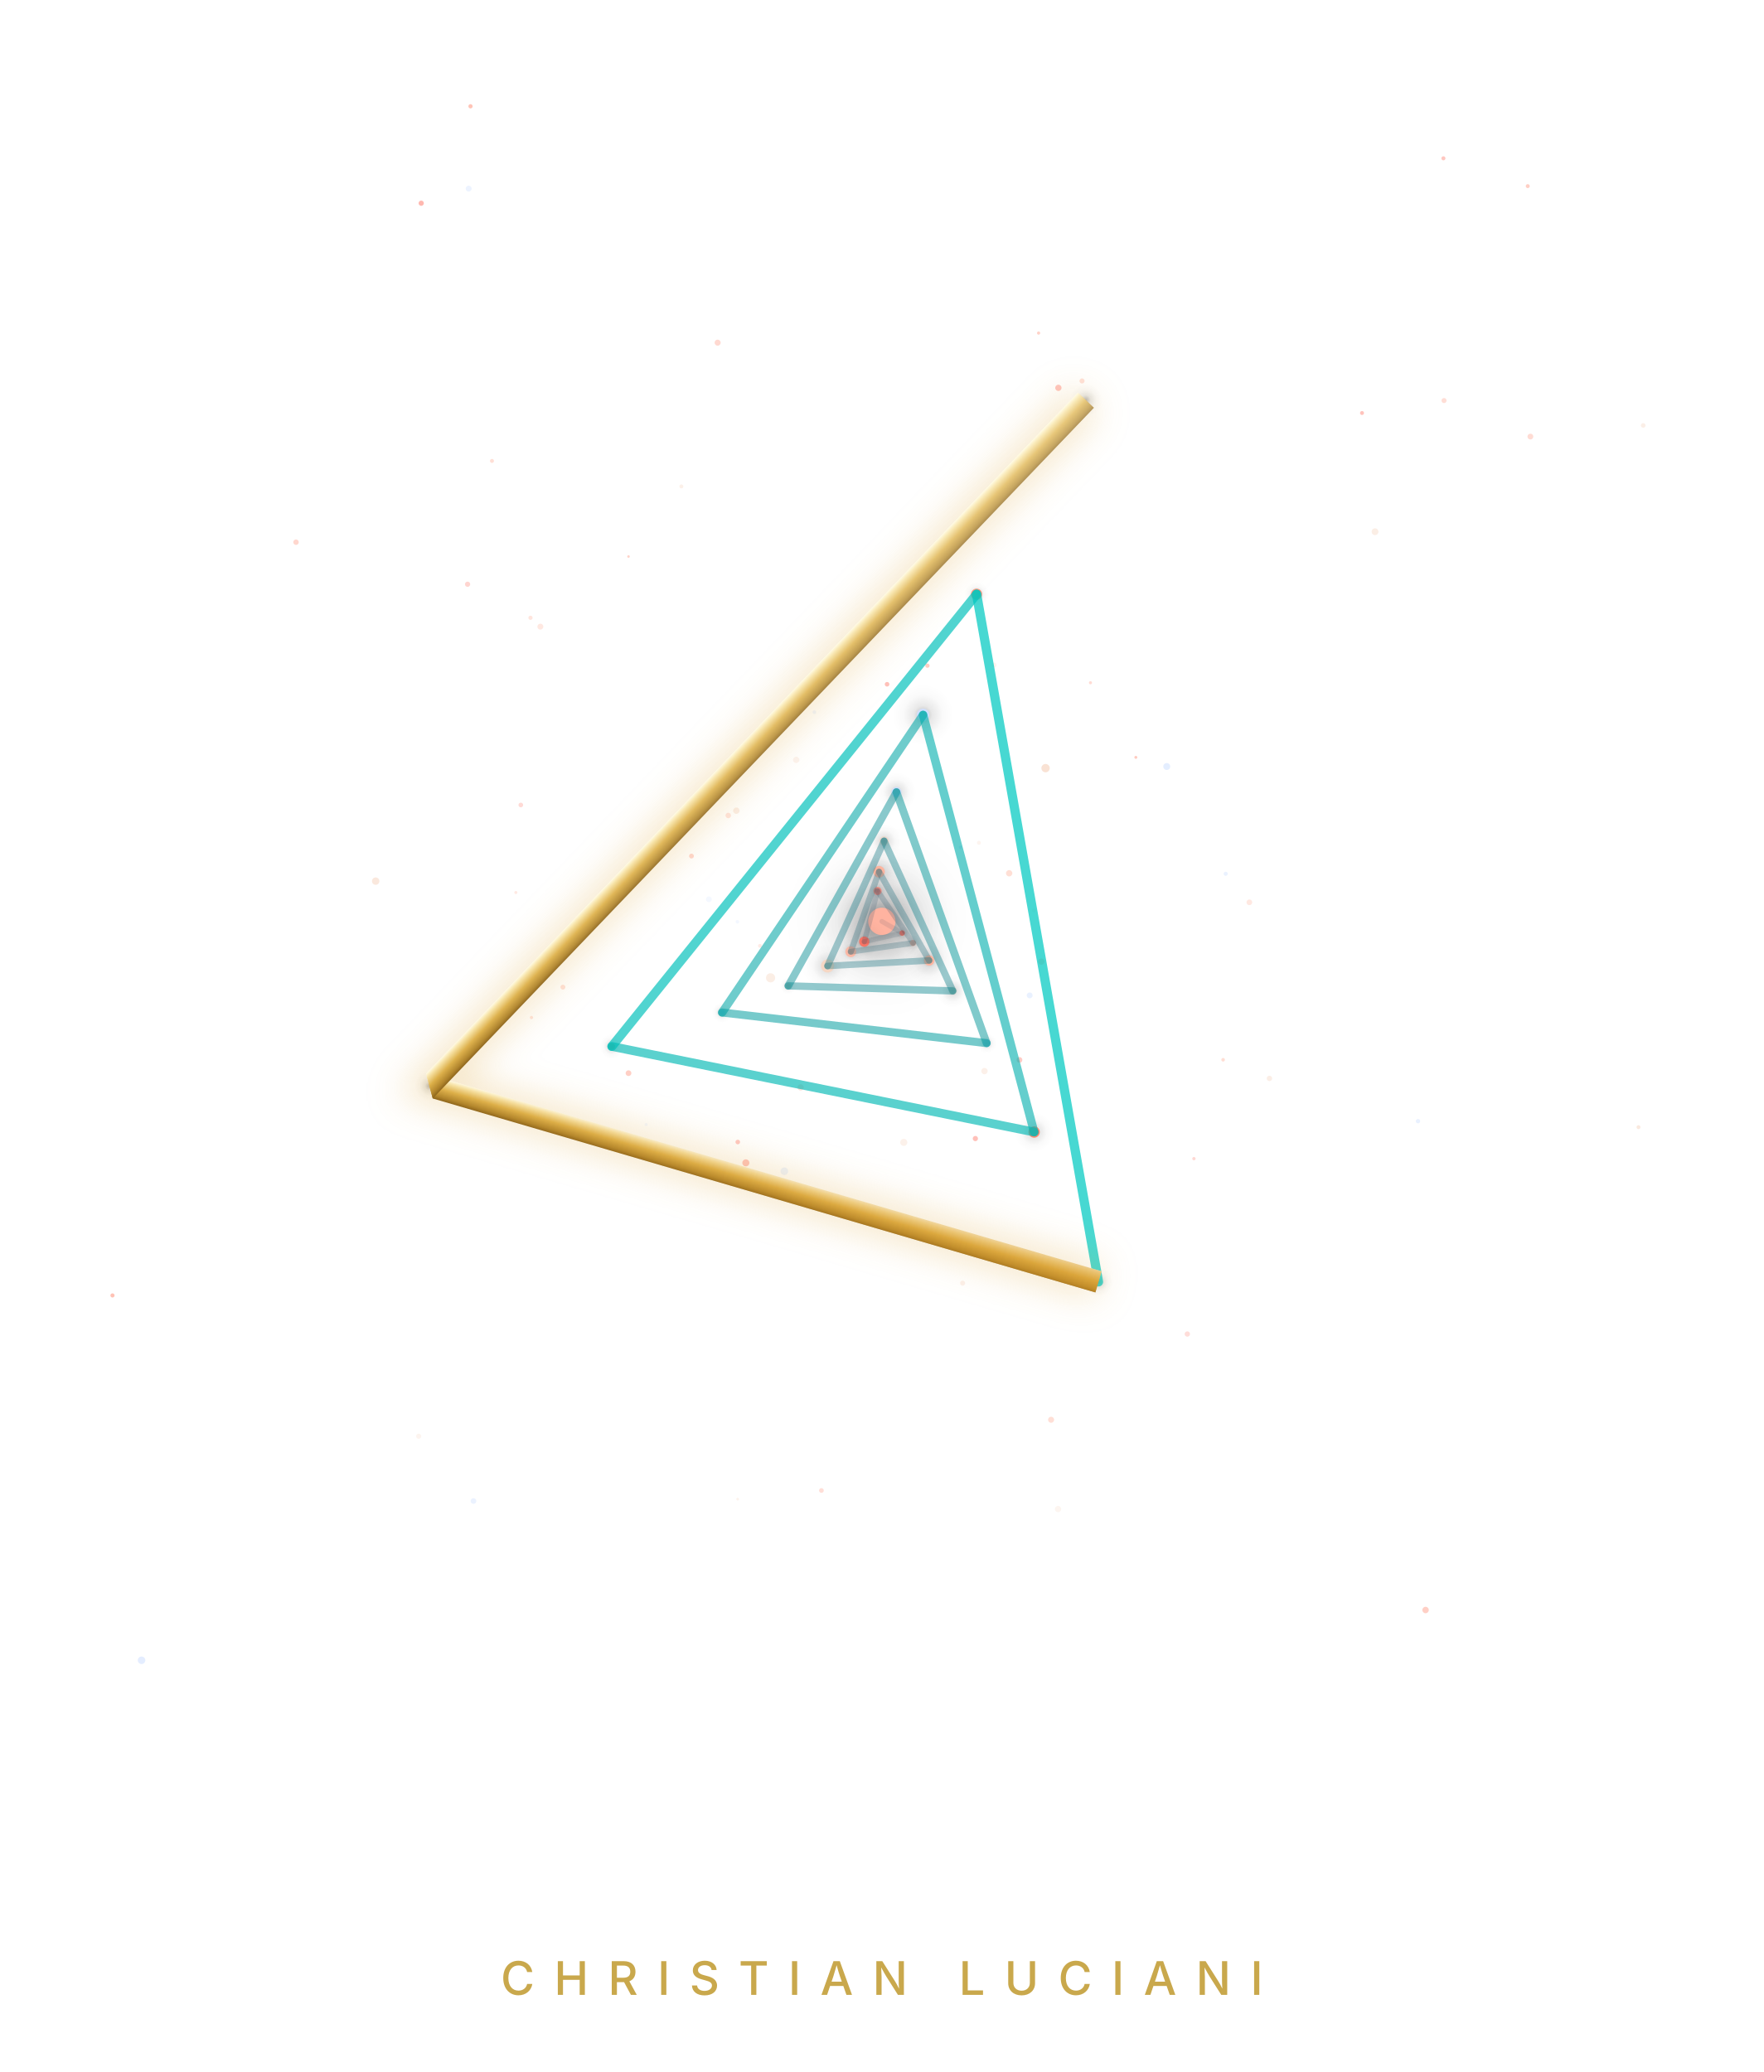
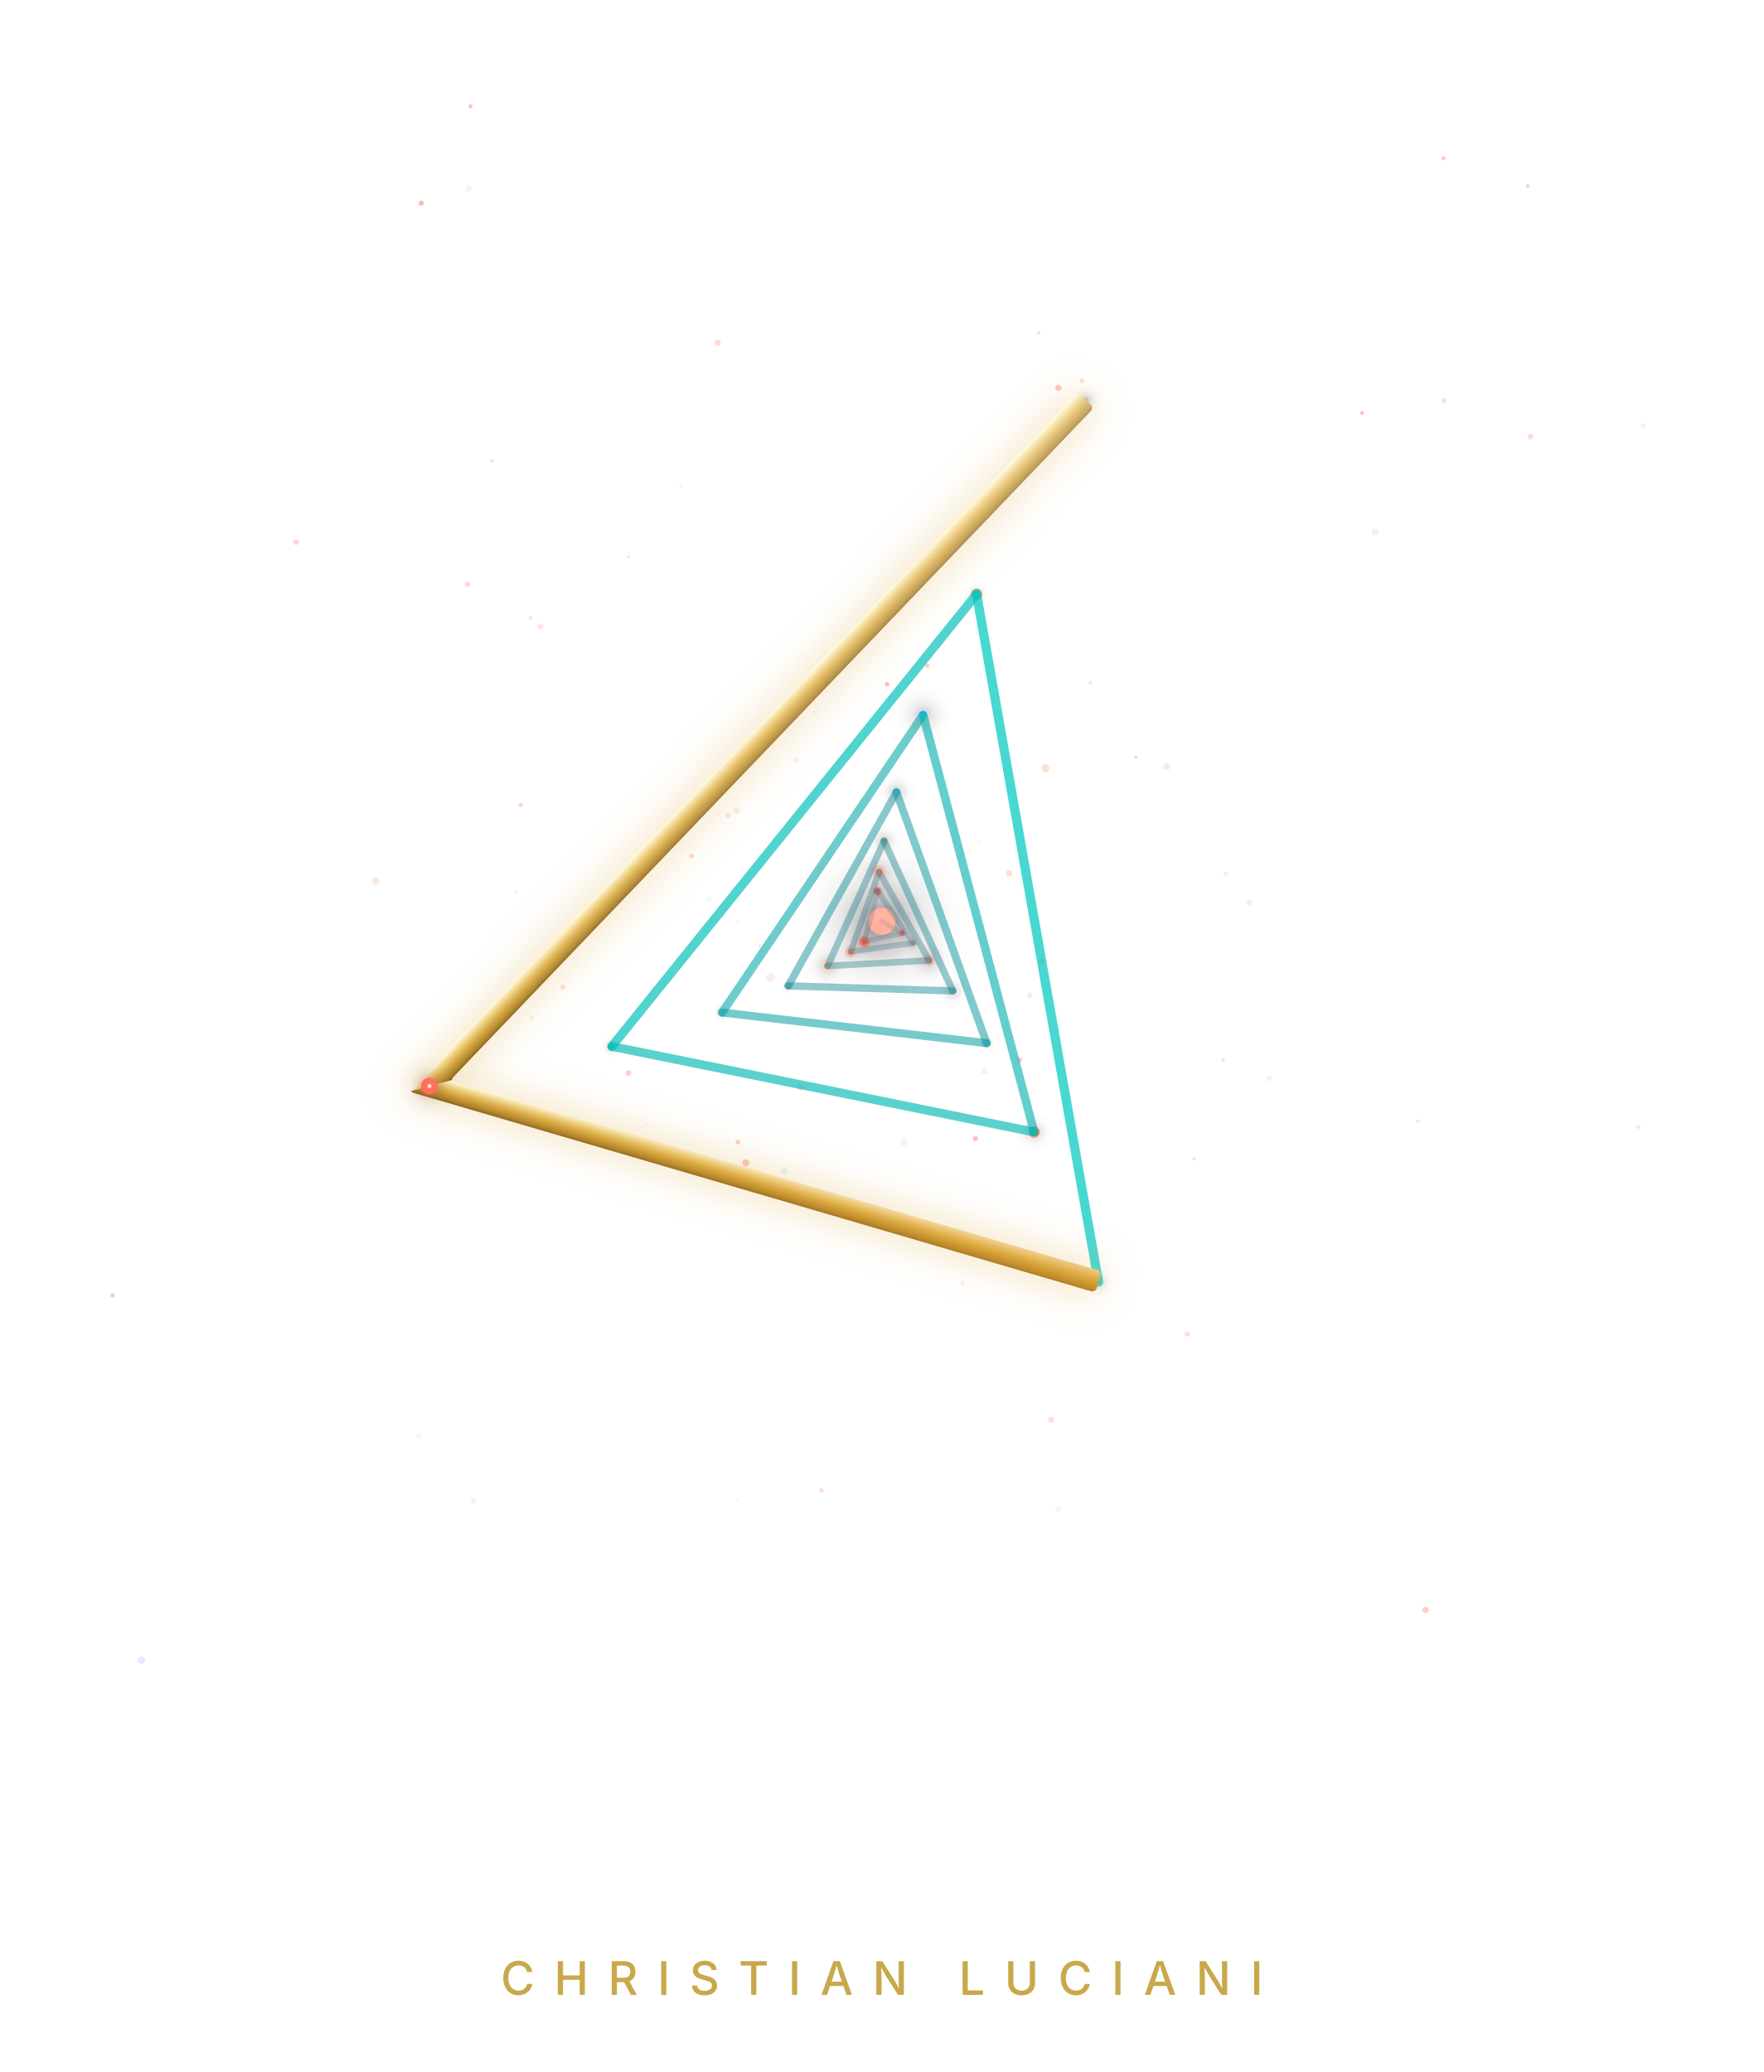
<svg xmlns="http://www.w3.org/2000/svg" viewBox="0 0 800 940" width="800" height="940" role="img" aria-label="Logo: triángulo espiral de conocimiento con nodos en cada vértice y una C final de Christian">
  <defs>
    <radialGradient id="halo-star" cx="50%" cy="50%" r="50%">
      <stop offset="0%" stop-color="currentColor" stop-opacity="0.28" />
      <stop offset="30%" stop-color="currentColor" stop-opacity="0.09" />
      <stop offset="65%" stop-color="currentColor" stop-opacity="0.02" />
      <stop offset="100%" stop-color="currentColor" stop-opacity="0" />
    </radialGradient>
    <radialGradient id="halo-nova" cx="50%" cy="50%" r="50%">
      <stop offset="0%" stop-color="currentColor" stop-opacity="0.16" />
      <stop offset="40%" stop-color="currentColor" stop-opacity="0.05" />
      <stop offset="75%" stop-color="currentColor" stop-opacity="0.01" />
      <stop offset="100%" stop-color="currentColor" stop-opacity="0" />
    </radialGradient>
    <filter id="halo-blur" x="-80%" y="-80%" width="260%" height="260%">
      <feGaussianBlur stdDeviation="8" />
    </filter>
  </defs>
  <defs>
    <linearGradient id="c-perp-1" gradientUnits="userSpaceOnUse" x1="499.67" y1="576.74" x2="496.86" y2="586.33">
      <stop offset="0%" stop-color="#fffbe6" />
      <stop offset="16%" stop-color="#f8e4a8" />
      <stop offset="50%" stop-color="#ddb04a" />
      <stop offset="84%" stop-color="#b1852c" />
      <stop offset="100%" stop-color="#8f661c" />
    </linearGradient>
    <linearGradient id="c-perp-2" gradientUnits="userSpaceOnUse" x1="488.93" y1="178.07" x2="496.15" y2="184.98">
      <stop offset="0%" stop-color="#fffbe6" />
      <stop offset="16%" stop-color="#f8e4a8" />
      <stop offset="50%" stop-color="#ddb04a" />
      <stop offset="84%" stop-color="#b1852c" />
      <stop offset="100%" stop-color="#8f661c" />
    </linearGradient>
-     <linearGradient id="c-tint-1" gradientUnits="userSpaceOnUse" x1="499.67" y1="576.74" x2="193.26" y2="487.04">
+     <linearGradient id="c-tint-1" gradientUnits="userSpaceOnUse" x1="499.67" y1="576.74" x2="204.08" y2="490.21">
      <stop offset="0%" stop-color="#d99a2b" stop-opacity="0.5" />
      <stop offset="100%" stop-color="#d99a2b" stop-opacity="0" />
    </linearGradient>
-     <linearGradient id="c-tint-2" gradientUnits="userSpaceOnUse" x1="193.26" y1="487.04" x2="488.93" y2="178.07">
+     <linearGradient id="c-tint-2" gradientUnits="userSpaceOnUse" x1="204.08" y1="490.21" x2="496.15" y2="184.98">
      <stop offset="0%" stop-color="#fffbe6" stop-opacity="0" />
      <stop offset="100%" stop-color="#fffbe6" stop-opacity="0.32" />
    </linearGradient>
+     <clipPath id="c-clip-1">
+       <path d="M -964.484 802.721 L 1354.036 182.67 L 1664.062 1341.93 L -654.459 1961.981 Z" />
+     </clipPath>
+     <clipPath id="c-clip-2">
+       <path d="M -964.484 802.721 L 1354.036 182.67 L 1044.01 -976.59 L -1274.51 -356.539 Z" />
+     </clipPath>
+     <filter id="c-node-glow" x="-200%" y="-200%" width="500%" height="500%">
+       <feGaussianBlur stdDeviation="1.6" />
+     </filter>
  </defs>
  <g id="logo-background" data-name="Background">
    <circle cx="245.1" cy="284.29" r="1.352" fill="#ffb49e" opacity="0.31" />
    <circle cx="212.09" cy="265.05" r="1.188" fill="#ff6f5e" opacity="0.292" />
    <circle cx="170.4" cy="399.74" r="1.681" fill="#f6d7c4" opacity="0.567" />
    <circle cx="435.66" cy="384.38" r="0.734" fill="#cfe0ff" opacity="0.533" />
    <circle cx="313.64" cy="388.37" r="1.1" fill="#ff8a70" opacity="0.347" />
    <circle cx="436.63" cy="582.11" r="1.141" fill="#f6d7c4" opacity="0.366" />
    <circle cx="694.16" cy="198.06" r="1.318" fill="#ff8a70" opacity="0.304" />
    <circle cx="554.79" cy="480.78" r="0.818" fill="#ffb49e" opacity="0.439" />
    <circle cx="743.2" cy="511.36" r="0.893" fill="#f6d7c4" opacity="0.544" />
    <circle cx="51.02" cy="587.7" r="0.943" fill="#ff8a70" opacity="0.518" />
    <circle cx="480.07" cy="175.95" r="1.426" fill="#ff6f5e" opacity="0.405" />
    <circle cx="241.07" cy="461.62" r="0.741" fill="#ffb49e" opacity="0.358" />
    <circle cx="223.15" cy="209.11" r="0.903" fill="#ffb49e" opacity="0.423" />
    <circle cx="654.72" cy="71.82" r="0.922" fill="#ff6f5e" opacity="0.388" />
    <circle cx="529.22" cy="347.74" r="1.568" fill="#cfe0ff" opacity="0.562" />
    <circle cx="474.25" cy="348.48" r="1.897" fill="#f6d7c4" opacity="0.722" />
    <circle cx="646.62" cy="730.41" r="1.463" fill="#ff8a70" opacity="0.409" />
    <circle cx="134.27" cy="245.98" r="1.234" fill="#ff8a70" opacity="0.346" />
    <circle cx="692.97" cy="84.44" r="0.903" fill="#ff8a70" opacity="0.41" />
    <circle cx="623.7" cy="241.23" r="1.538" fill="#f6d7c4" opacity="0.437" />
    <circle cx="191.06" cy="92.19" r="1.187" fill="#ff6f5e" opacity="0.491" />
    <circle cx="64.21" cy="753.22" r="1.706" fill="#cfe0ff" opacity="0.569" />
    <circle cx="363.15" cy="493.32" r="1.412" fill="#ffb49e" opacity="0.429" />
    <circle cx="654.99" cy="181.72" r="1.143" fill="#ff8a70" opacity="0.288" />
    <circle cx="338.31" cy="527.55" r="1.596" fill="#ff6f5e" opacity="0.41" />
    <circle cx="213.42" cy="48.22" r="0.965" fill="#ff8a70" opacity="0.502" />
    <circle cx="214.76" cy="680.96" r="1.293" fill="#cfe0ff" opacity="0.42" />
    <circle cx="212.58" cy="85.57" r="1.345" fill="#cfe0ff" opacity="0.385" />
    <circle cx="745.34" cy="193.01" r="1.048" fill="#f6d7c4" opacity="0.411" />
    <circle cx="643.19" cy="508.65" r="0.984" fill="#cfe0ff" opacity="0.468" />
    <circle cx="444.03" cy="382.36" r="0.901" fill="#f6d7c4" opacity="0.264" />
    <circle cx="457.75" cy="396.17" r="1.438" fill="#ffb49e" opacity="0.433" />
    <circle cx="468.95" cy="413.04" r="0.904" fill="#f6d7c4" opacity="0.244" />
    <circle cx="472.35" cy="436.26" r="1.433" fill="#ff8a70" opacity="0.341" />
    <circle cx="467.05" cy="451.58" r="1.344" fill="#cfe0ff" opacity="0.455" />
    <circle cx="462.42" cy="480.85" r="1.306" fill="#ff6f5e" opacity="0.362" />
    <circle cx="446.54" cy="485.92" r="1.441" fill="#f6d7c4" opacity="0.379" />
    <circle cx="442.41" cy="516.53" r="1.191" fill="#ff6f5e" opacity="0.434" />
    <circle cx="409.94" cy="518.27" r="1.605" fill="#f6d7c4" opacity="0.353" />
    <circle cx="355.78" cy="531.35" r="1.722" fill="#cfe0ff" opacity="0.398" />
    <circle cx="334.65" cy="518.1" r="1.045" fill="#ff6f5e" opacity="0.385" />
    <circle cx="293.09" cy="510.17" r="0.703" fill="#cfe0ff" opacity="0.252" />
    <circle cx="285.08" cy="486.86" r="1.305" fill="#ff8a70" opacity="0.407" />
    <circle cx="255.33" cy="447.84" r="1.113" fill="#ffb49e" opacity="0.406" />
    <circle cx="233.98" cy="404.9" r="0.702" fill="#ffb49e" opacity="0.291" />
    <circle cx="236.24" cy="365.2" r="1.056" fill="#ff6f5e" opacity="0.259" />
    <circle cx="240.63" cy="280.27" r="0.959" fill="#ffb49e" opacity="0.346" />
    <circle cx="285.09" cy="252.48" r="0.585" fill="#ff8a70" opacity="0.371" />
    <circle cx="309.07" cy="220.67" r="0.903" fill="#f6d7c4" opacity="0.37" />
    <circle cx="325.51" cy="155.46" r="1.377" fill="#ff8a70" opacity="0.323" />
    <circle cx="471.1" cy="151.1" r="0.727" fill="#ff8a70" opacity="0.385" />
    <circle cx="490.8" cy="172.83" r="1.149" fill="#ffb49e" opacity="0.404" />
    <circle cx="617.79" cy="187.37" r="0.899" fill="#ff6f5e" opacity="0.416" />
    <circle cx="349.52" cy="443.61" r="2.081" fill="#f6d7c4" opacity="0.436" />
    <circle cx="344.69" cy="429.09" r="0.864" fill="#ffb49e" opacity="0.262" />
    <circle cx="334.48" cy="418.19" r="0.799" fill="#cfe0ff" opacity="0.259" />
    <circle cx="321.53" cy="407.97" r="1.32" fill="#cfe0ff" opacity="0.231" />
    <circle cx="330.33" cy="369.96" r="1.236" fill="#ff8a70" opacity="0.234" />
    <circle cx="333.99" cy="367.78" r="1.458" fill="#f6d7c4" opacity="0.438" />
    <circle cx="361.13" cy="344.72" r="1.437" fill="#f6d7c4" opacity="0.293" />
    <circle cx="369.37" cy="323.1" r="0.829" fill="#cfe0ff" opacity="0.338" />
    <circle cx="402.37" cy="310.43" r="1.044" fill="#ff6f5e" opacity="0.436" />
    <circle cx="420.67" cy="302" r="0.972" fill="#ff8a70" opacity="0.419" />
    <circle cx="450.93" cy="301.71" r="1.112" fill="#f6d7c4" opacity="0.267" />
    <circle cx="494.63" cy="309.74" r="0.707" fill="#ff8a70" opacity="0.303" />
    <circle cx="515.2" cy="343.59" r="0.666" fill="#ff8a70" opacity="0.447" />
    <circle cx="555.96" cy="396.41" r="0.927" fill="#cfe0ff" opacity="0.435" />
    <circle cx="566.69" cy="409.36" r="1.293" fill="#ffb49e" opacity="0.308" />
    <circle cx="575.8" cy="489.24" r="1.232" fill="#f6d7c4" opacity="0.42" />
    <circle cx="541.55" cy="525.64" r="0.75" fill="#ff6f5e" opacity="0.272" />
    <circle cx="538.55" cy="605.2" r="1.208" fill="#ff6f5e" opacity="0.238" />
    <circle cx="476.76" cy="644.1" r="1.374" fill="#ffb49e" opacity="0.423" />
    <circle cx="479.91" cy="684.61" r="1.422" fill="#f6d7c4" opacity="0.261" />
    <circle cx="372.59" cy="676.19" r="1.067" fill="#ff8a70" opacity="0.283" />
    <circle cx="334.6" cy="680.11" r="0.632" fill="#f6d7c4" opacity="0.305" />
    <circle cx="189.9" cy="651.58" r="1.162" fill="#f6d7c4" opacity="0.266" />
  </g>
  <g id="logo-star-0" data-name="star 0">
    <circle cx="400" cy="418" r="44.8" fill="url(#halo-nova)" color="#ffb3a0" />
    <circle cx="400" cy="418" r="26.6" fill="url(#halo-nova)" color="#ffb3a0" />
    <circle cx="400" cy="418" r="31" fill="url(#halo-star)" color="#ffb3a0" />
    <circle cx="400" cy="418" r="6.2" fill="#ffb3a0" opacity="1" />
  </g>
  <g id="logo-star-1" data-name="star 1">
    <circle cx="409.22" cy="423.3" r="4.55" fill="url(#halo-star)" color="#ff6f5e" />
    <circle cx="409.22" cy="423.3" r="1.27" fill="#ff6f5e" opacity="0.79" />
  </g>
  <g id="logo-star-2" data-name="star 2">
    <circle cx="392.03" cy="427.2" r="10.42" fill="url(#halo-star)" color="#ff6f5e" />
    <circle cx="392.03" cy="427.2" r="2.32" fill="#ff6f5e" opacity="0.92" />
  </g>
  <g id="logo-star-3" data-name="star 3">
    <circle cx="398.03" cy="404.21" r="5.58" fill="url(#halo-star)" color="#ff6f5e" />
    <circle cx="398.03" cy="404.21" r="1.86" fill="#ff6f5e" opacity="0.64" />
  </g>
  <g id="logo-star-4" data-name="star 4">
    <circle cx="414.14" cy="427.8" r="5.51" fill="url(#halo-star)" color="#ffb49e" />
    <circle cx="414.14" cy="427.8" r="1.41" fill="#ffb49e" opacity="0.76" />
  </g>
  <g id="logo-star-5" data-name="star 5">
    <circle cx="385.9" cy="431.75" r="5.95" fill="url(#halo-star)" color="#ffb49e" />
    <circle cx="385.9" cy="431.75" r="2.46" fill="#ffb49e" opacity="0.89" />
  </g>
  <g id="logo-star-6" data-name="star 6">
    <circle cx="398.71" cy="395.49" r="10.23" fill="url(#halo-star)" color="#ffb49e" />
    <circle cx="398.71" cy="395.49" r="2.61" fill="#ffb49e" opacity="1" />
  </g>
  <g id="logo-star-7" data-name="star 7">
    <circle cx="421.45" cy="435.74" r="11.07" fill="url(#halo-star)" color="#ffb49e" />
    <circle cx="421.45" cy="435.74" r="2.32" fill="#ffb49e" opacity="1" />
  </g>
  <g id="logo-star-8" data-name="star 8">
    <circle cx="375.38" cy="438.23" r="10.07" fill="url(#halo-star)" color="#f6d7c4" />
    <circle cx="375.38" cy="438.23" r="2.97" fill="#f6d7c4" opacity="1" />
  </g>
  <g id="logo-star-9" data-name="star 9">
    <circle cx="401.01" cy="381.54" r="7.81" fill="url(#halo-star)" color="#f6d7c4" />
    <circle cx="401.01" cy="381.54" r="2.14" fill="#f6d7c4" opacity="0.58" />
  </g>
  <g id="logo-star-10" data-name="star 10">
    <circle cx="432.16" cy="449.54" r="7.66" fill="url(#halo-star)" color="#f6d7c4" />
    <circle cx="432.16" cy="449.54" r="1.68" fill="#f6d7c4" opacity="0.7" />
  </g>
  <g id="logo-star-11" data-name="star 11">
    <circle cx="357.54" cy="447.25" r="3.78" fill="url(#halo-star)" color="#f6d7c4" />
    <circle cx="357.54" cy="447.25" r="1.23" fill="#f6d7c4" opacity="0.82" />
  </g>
  <g id="logo-star-12" data-name="star 12">
    <circle cx="406.62" cy="359.35" r="9.03" fill="url(#halo-star)" color="#cfe0ff" />
    <circle cx="406.62" cy="359.35" r="2.27" fill="#cfe0ff" opacity="0.95" />
  </g>
  <g id="logo-star-13" data-name="star 13">
    <circle cx="447.53" cy="473.24" r="4.53" fill="url(#halo-star)" color="#cfe0ff" />
    <circle cx="447.53" cy="473.24" r="1.82" fill="#cfe0ff" opacity="0.67" />
  </g>
  <g id="logo-star-14" data-name="star 14">
    <circle cx="327.54" cy="459.34" r="4.62" fill="url(#halo-star)" color="#cfe0ff" />
    <circle cx="327.54" cy="459.34" r="1.36" fill="#cfe0ff" opacity="0.79" />
  </g>
  <g id="logo-star-15" data-name="star 15">
    <circle cx="418.7" cy="324.35" r="13.82" fill="url(#halo-star)" color="#cfe0ff" />
    <circle cx="418.7" cy="324.35" r="2.86" fill="#cfe0ff" opacity="1" />
  </g>
  <g id="logo-star-16" data-name="star 16">
    <circle cx="469.07" cy="513.57" r="8.89" fill="url(#halo-star)" color="#ff8a70" />
    <circle cx="469.07" cy="513.57" r="2.57" fill="#ff8a70" opacity="1" />
  </g>
  <g id="logo-star-17" data-name="star 17">
    <circle cx="277.52" cy="474.73" r="5.58" fill="url(#halo-star)" color="#ff8a70" />
    <circle cx="277.52" cy="474.73" r="1.5" fill="#ff8a70" opacity="0.76" />
  </g>
  <g id="logo-star-18" data-name="star 18">
    <circle cx="442.97" cy="269.58" r="5.67" fill="url(#halo-star)" color="#ff8a70" />
    <circle cx="442.97" cy="269.58" r="2.54" fill="#ff8a70" opacity="0.88" />
  </g>
  <g id="logo-star-19" data-name="star 19">
    <circle cx="498.26" cy="581.54" r="6.56" fill="url(#halo-star)" color="#ff8a70" />
  </g>
  <g id="logo-star-20" data-name="star 20">
    <circle cx="194.78" cy="492.7" r="6.6" fill="url(#halo-star)" color="#ff6f5e" />
  </g>
  <g id="logo-star-21" data-name="star 21">
    <circle cx="492.54" cy="181.52" r="7.36" fill="url(#halo-star)" color="#ff6f5e" />
  </g>
  <g id="logo-spiral" data-name="Spiral" stroke-linecap="round" fill="none">
    <line x1="400" y1="418" x2="409.22" y2="423.3" stroke="rgb(22,50,79)" stroke-width="2.2" opacity="0.1" />
    <line x1="409.22" y1="423.3" x2="392.03" y2="427.2" stroke="rgb(21,58,85)" stroke-width="2.311" opacity="0.134" />
    <line x1="392.03" y1="427.2" x2="398.03" y2="404.21" stroke="rgb(20,67,92)" stroke-width="2.422" opacity="0.169" />
    <line x1="398.03" y1="404.21" x2="414.14" y2="427.8" stroke="rgb(18,75,98)" stroke-width="2.533" opacity="0.203" />
    <line x1="414.14" y1="427.8" x2="385.9" y2="431.75" stroke="rgb(17,84,104)" stroke-width="2.644" opacity="0.238" />
    <line x1="385.9" y1="431.75" x2="398.71" y2="395.49" stroke="rgb(16,92,110)" stroke-width="2.756" opacity="0.272" />
    <line x1="398.71" y1="395.49" x2="421.45" y2="435.74" stroke="rgb(15,100,117)" stroke-width="2.867" opacity="0.307" />
    <line x1="421.45" y1="435.74" x2="375.38" y2="438.23" stroke="rgb(13,109,123)" stroke-width="2.978" opacity="0.341" />
    <line x1="375.38" y1="438.23" x2="401.01" y2="381.54" stroke="rgb(12,117,129)" stroke-width="3.089" opacity="0.376" />
    <line x1="401.01" y1="381.54" x2="432.16" y2="449.54" stroke="rgb(11,126,136)" stroke-width="3.2" opacity="0.41" />
    <line x1="432.16" y1="449.54" x2="357.54" y2="447.25" stroke="rgb(10,134,142)" stroke-width="3.311" opacity="0.444" />
    <line x1="357.54" y1="447.25" x2="406.62" y2="359.35" stroke="rgb(9,142,148)" stroke-width="3.422" opacity="0.479" />
    <line x1="406.62" y1="359.35" x2="447.53" y2="473.24" stroke="rgb(7,151,154)" stroke-width="3.533" opacity="0.513" />
    <line x1="447.53" y1="473.24" x2="327.54" y2="459.34" stroke="rgb(6,159,161)" stroke-width="3.644" opacity="0.548" />
    <line x1="327.54" y1="459.34" x2="418.7" y2="324.35" stroke="rgb(5,167,167)" stroke-width="3.756" opacity="0.582" />
    <line x1="418.7" y1="324.35" x2="469.07" y2="513.57" stroke="rgb(4,176,173)" stroke-width="3.867" opacity="0.617" />
    <line x1="469.07" y1="513.57" x2="277.52" y2="474.73" stroke="rgb(2,184,179)" stroke-width="3.978" opacity="0.651" />
    <line x1="277.52" y1="474.73" x2="442.97" y2="269.58" stroke="rgb(1,193,186)" stroke-width="4.089" opacity="0.686" />
    <line x1="442.97" y1="269.58" x2="498.26" y2="581.54" stroke="rgb(0,201,192)" stroke-width="4.2" opacity="0.72" />
  </g>
  <path d="M 498.262 581.535 L 194.776 492.696 L 492.54 181.524" stroke="#dfa637" stroke-width="16" opacity="0.28" fill="none" filter="url(#halo-blur)" />
  <g id="logo-c-triespiral" data-name="C TriSpiral">
-     <path d="M 499.667 576.737 L 193.264 487.043 L 196.287 498.348 L 496.857 586.334 Z" fill="url(#c-perp-1)" />
-     <path d="M 193.264 487.043 L 488.928 178.067 L 496.153 184.981 L 196.287 498.348 Z" fill="url(#c-perp-2)" />
-     <path d="M 499.667 576.737 L 193.264 487.043 L 196.287 498.348 L 496.857 586.334 Z" fill="url(#c-tint-1)" />
-     <path d="M 193.264 487.043 L 488.928 178.067 L 496.153 184.981 L 196.287 498.348 Z" fill="url(#c-tint-2)" />
+     <g clip-path="url(#c-clip-1)">
+       <path d="M 497.363 576.062 L 206.38 490.883 Q 204.076 490.208 205.736 488.474 L 494.493 186.715 Q 496.153 184.981 494.419 183.322 L 490.662 179.726 Q 488.928 178.067 487.268 179.801 L 187.134 493.449 Q 185.475 495.183 187.779 495.857 L 494.554 585.66 Q 496.857 586.334 497.531 584.031 L 498.992 579.04 Q 499.667 576.737 497.363 576.062 Z" fill="url(#c-perp-1)" />
+       <path d="M 497.363 576.062 L 206.38 490.883 Q 204.076 490.208 205.736 488.474 L 494.493 186.715 Q 496.153 184.981 494.419 183.322 L 490.662 179.726 Q 488.928 178.067 487.268 179.801 L 187.134 493.449 Q 185.475 495.183 187.779 495.857 L 494.554 585.66 Q 496.857 586.334 497.531 584.031 L 498.992 579.04 Q 499.667 576.737 497.363 576.062 Z" fill="url(#c-tint-1)" />
+     </g>
+     <g clip-path="url(#c-clip-2)">
+       <path d="M 497.363 576.062 L 206.38 490.883 Q 204.076 490.208 205.736 488.474 L 494.493 186.715 Q 496.153 184.981 494.419 183.322 L 490.662 179.726 Q 488.928 178.067 487.268 179.801 L 187.134 493.449 Q 185.475 495.183 187.779 495.857 L 494.554 585.66 Q 496.857 586.334 497.531 584.031 L 498.992 579.04 Q 499.667 576.737 497.363 576.062 Z" fill="url(#c-perp-2)" />
+       <path d="M 497.363 576.062 L 206.38 490.883 Q 204.076 490.208 205.736 488.474 L 494.493 186.715 Q 496.153 184.981 494.419 183.322 L 490.662 179.726 Q 488.928 178.067 487.268 179.801 L 187.134 493.449 Q 185.475 495.183 187.779 495.857 L 494.554 585.66 Q 496.857 586.334 497.531 584.031 L 498.992 579.04 Q 499.667 576.737 497.363 576.062 Z" fill="url(#c-tint-2)" />
+     </g>
+     <g id="logo-c-node" data-name="C node">
+       <circle cx="194.78" cy="492.7" r="14" fill="url(#halo-star)" color="#ff6f5e" />
+       <circle cx="194.78" cy="492.7" r="5" fill="#ff6f5e" opacity="0.28" filter="url(#c-node-glow)" />
+       <circle cx="194.78" cy="492.7" r="3.8" fill="#ff6f5e" />
+       <circle cx="194.78" cy="492.7" r="0.95" fill="#fff6dc" opacity="0.85" />
+     </g>
  </g>
  <g id="logo-typography" data-name="Typography" font-family="ui-sans-serif,system-ui,-apple-system,'Segoe UI',sans-serif" font-size="21" font-weight="500" fill="#c9a84c" letter-spacing="8.82">
    <text x="400" y="905" text-anchor="middle">CHRISTIAN LUCIANI</text>
  </g>
</svg>
